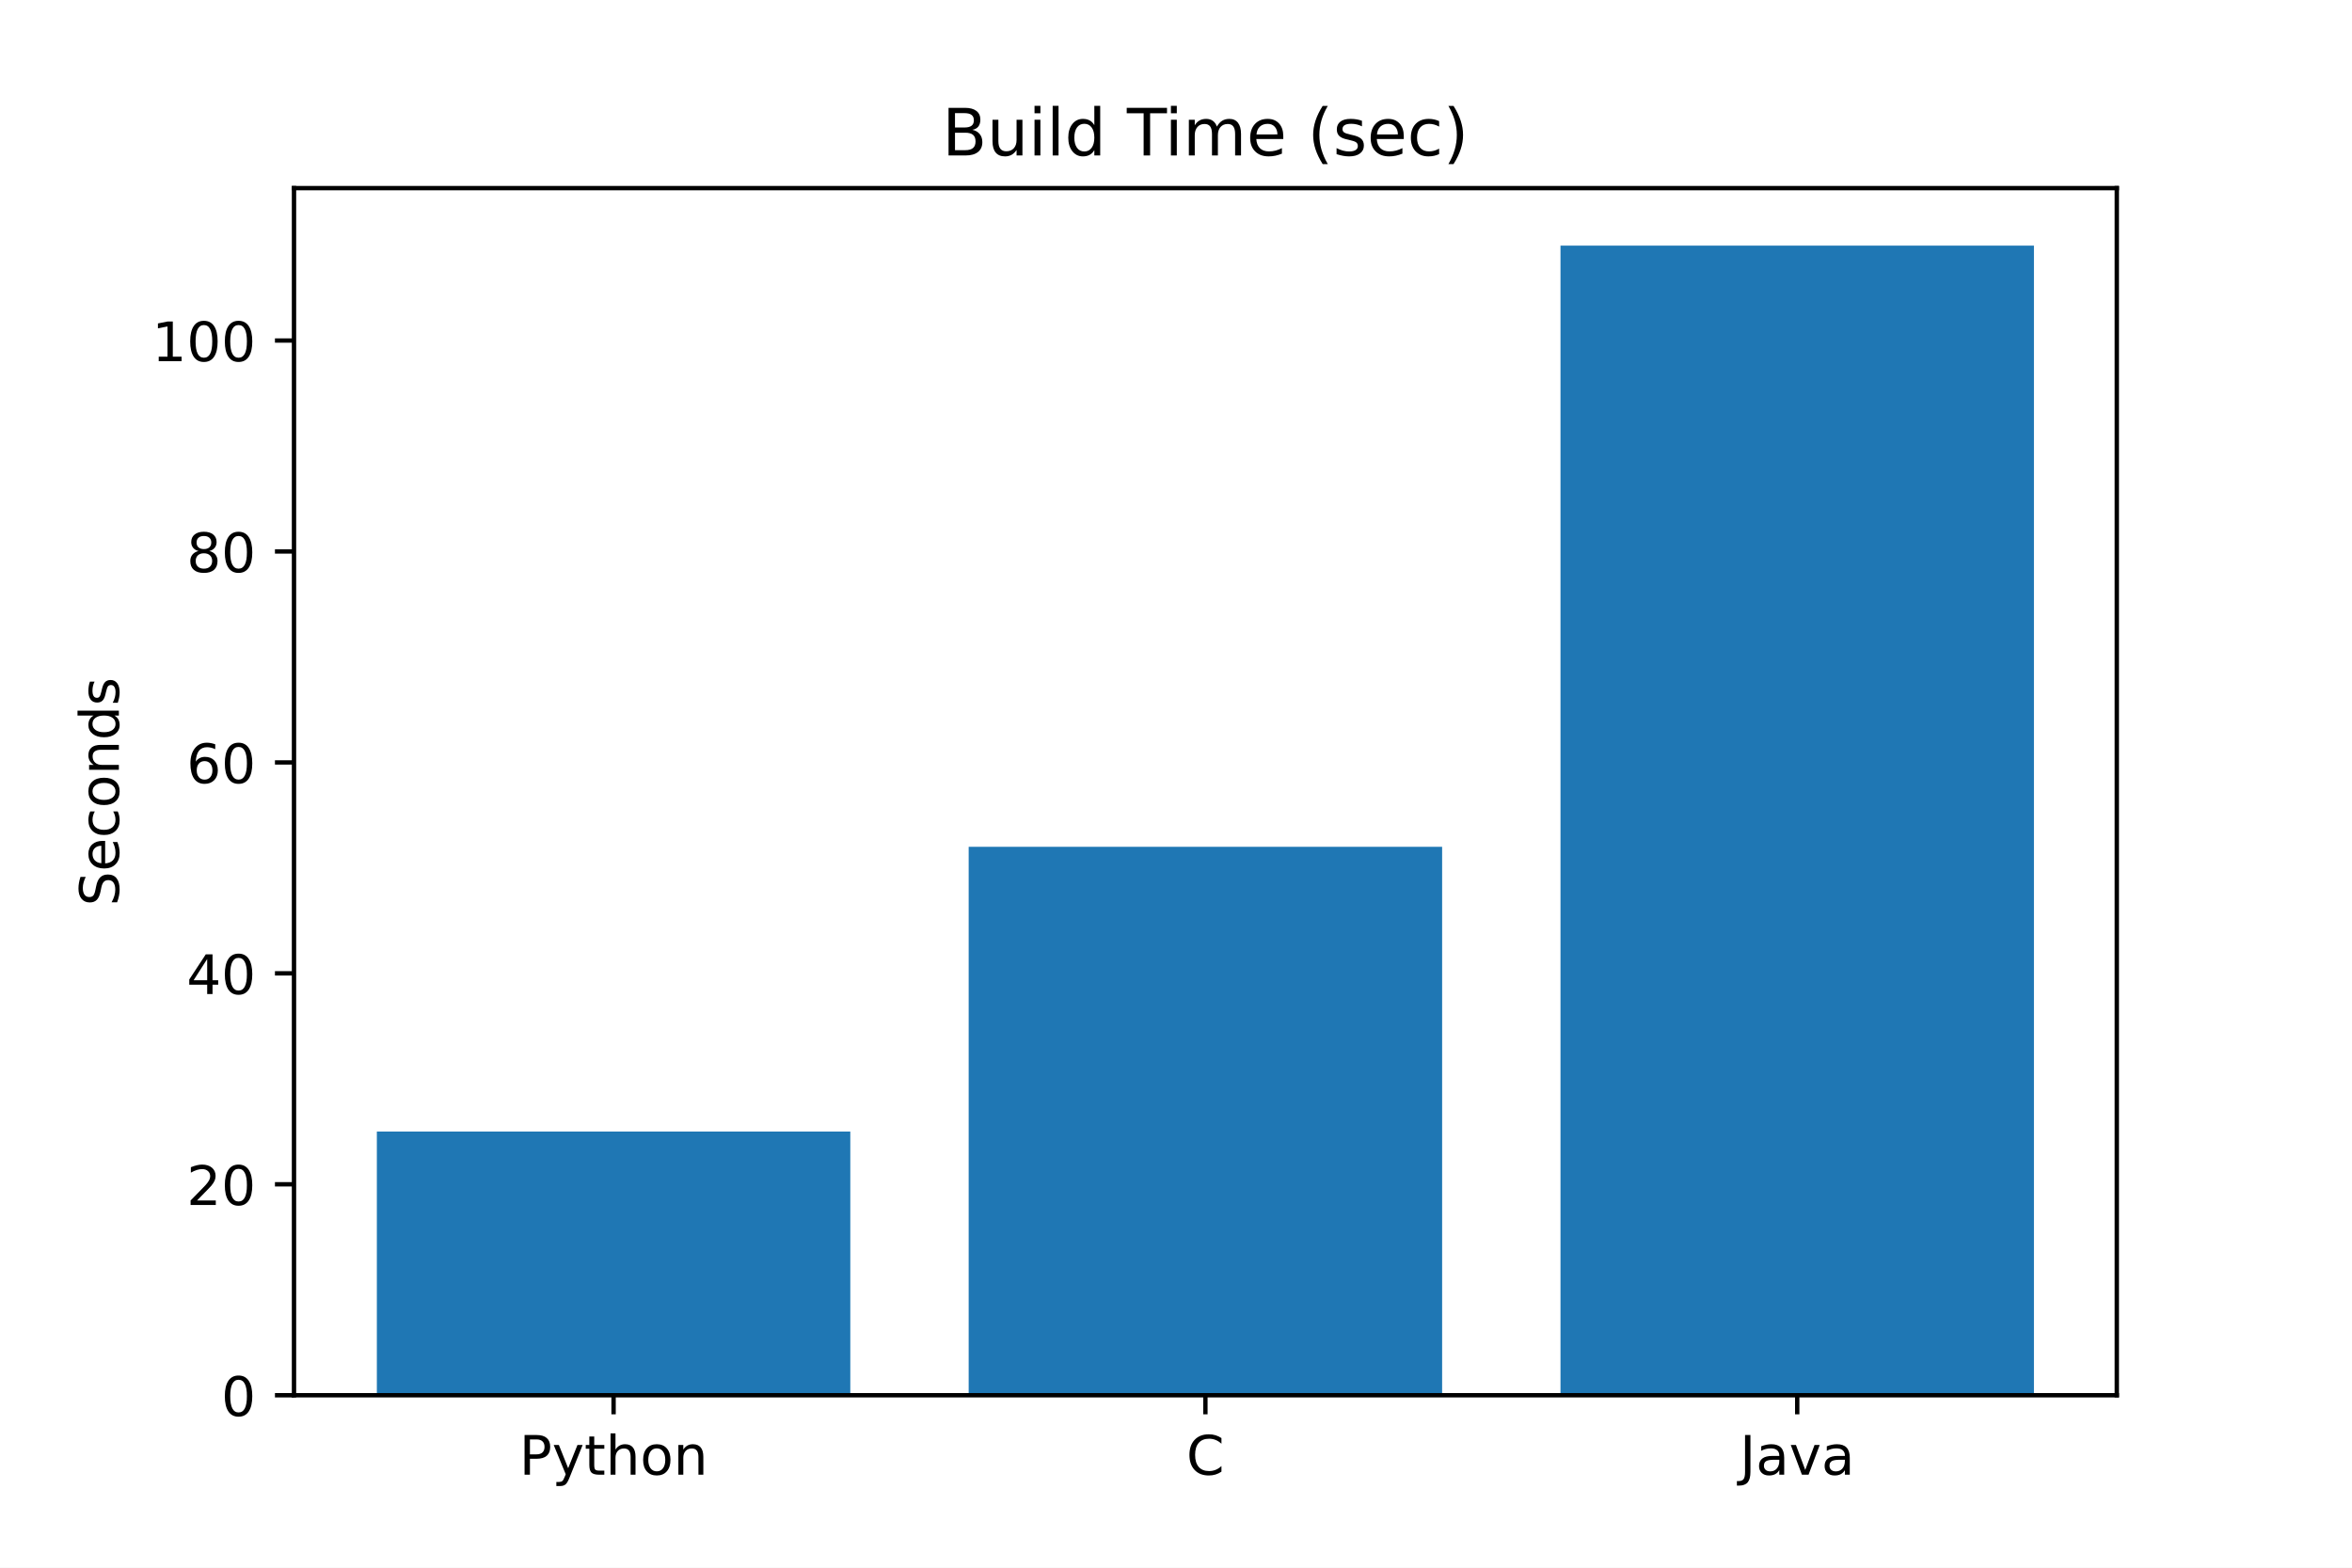
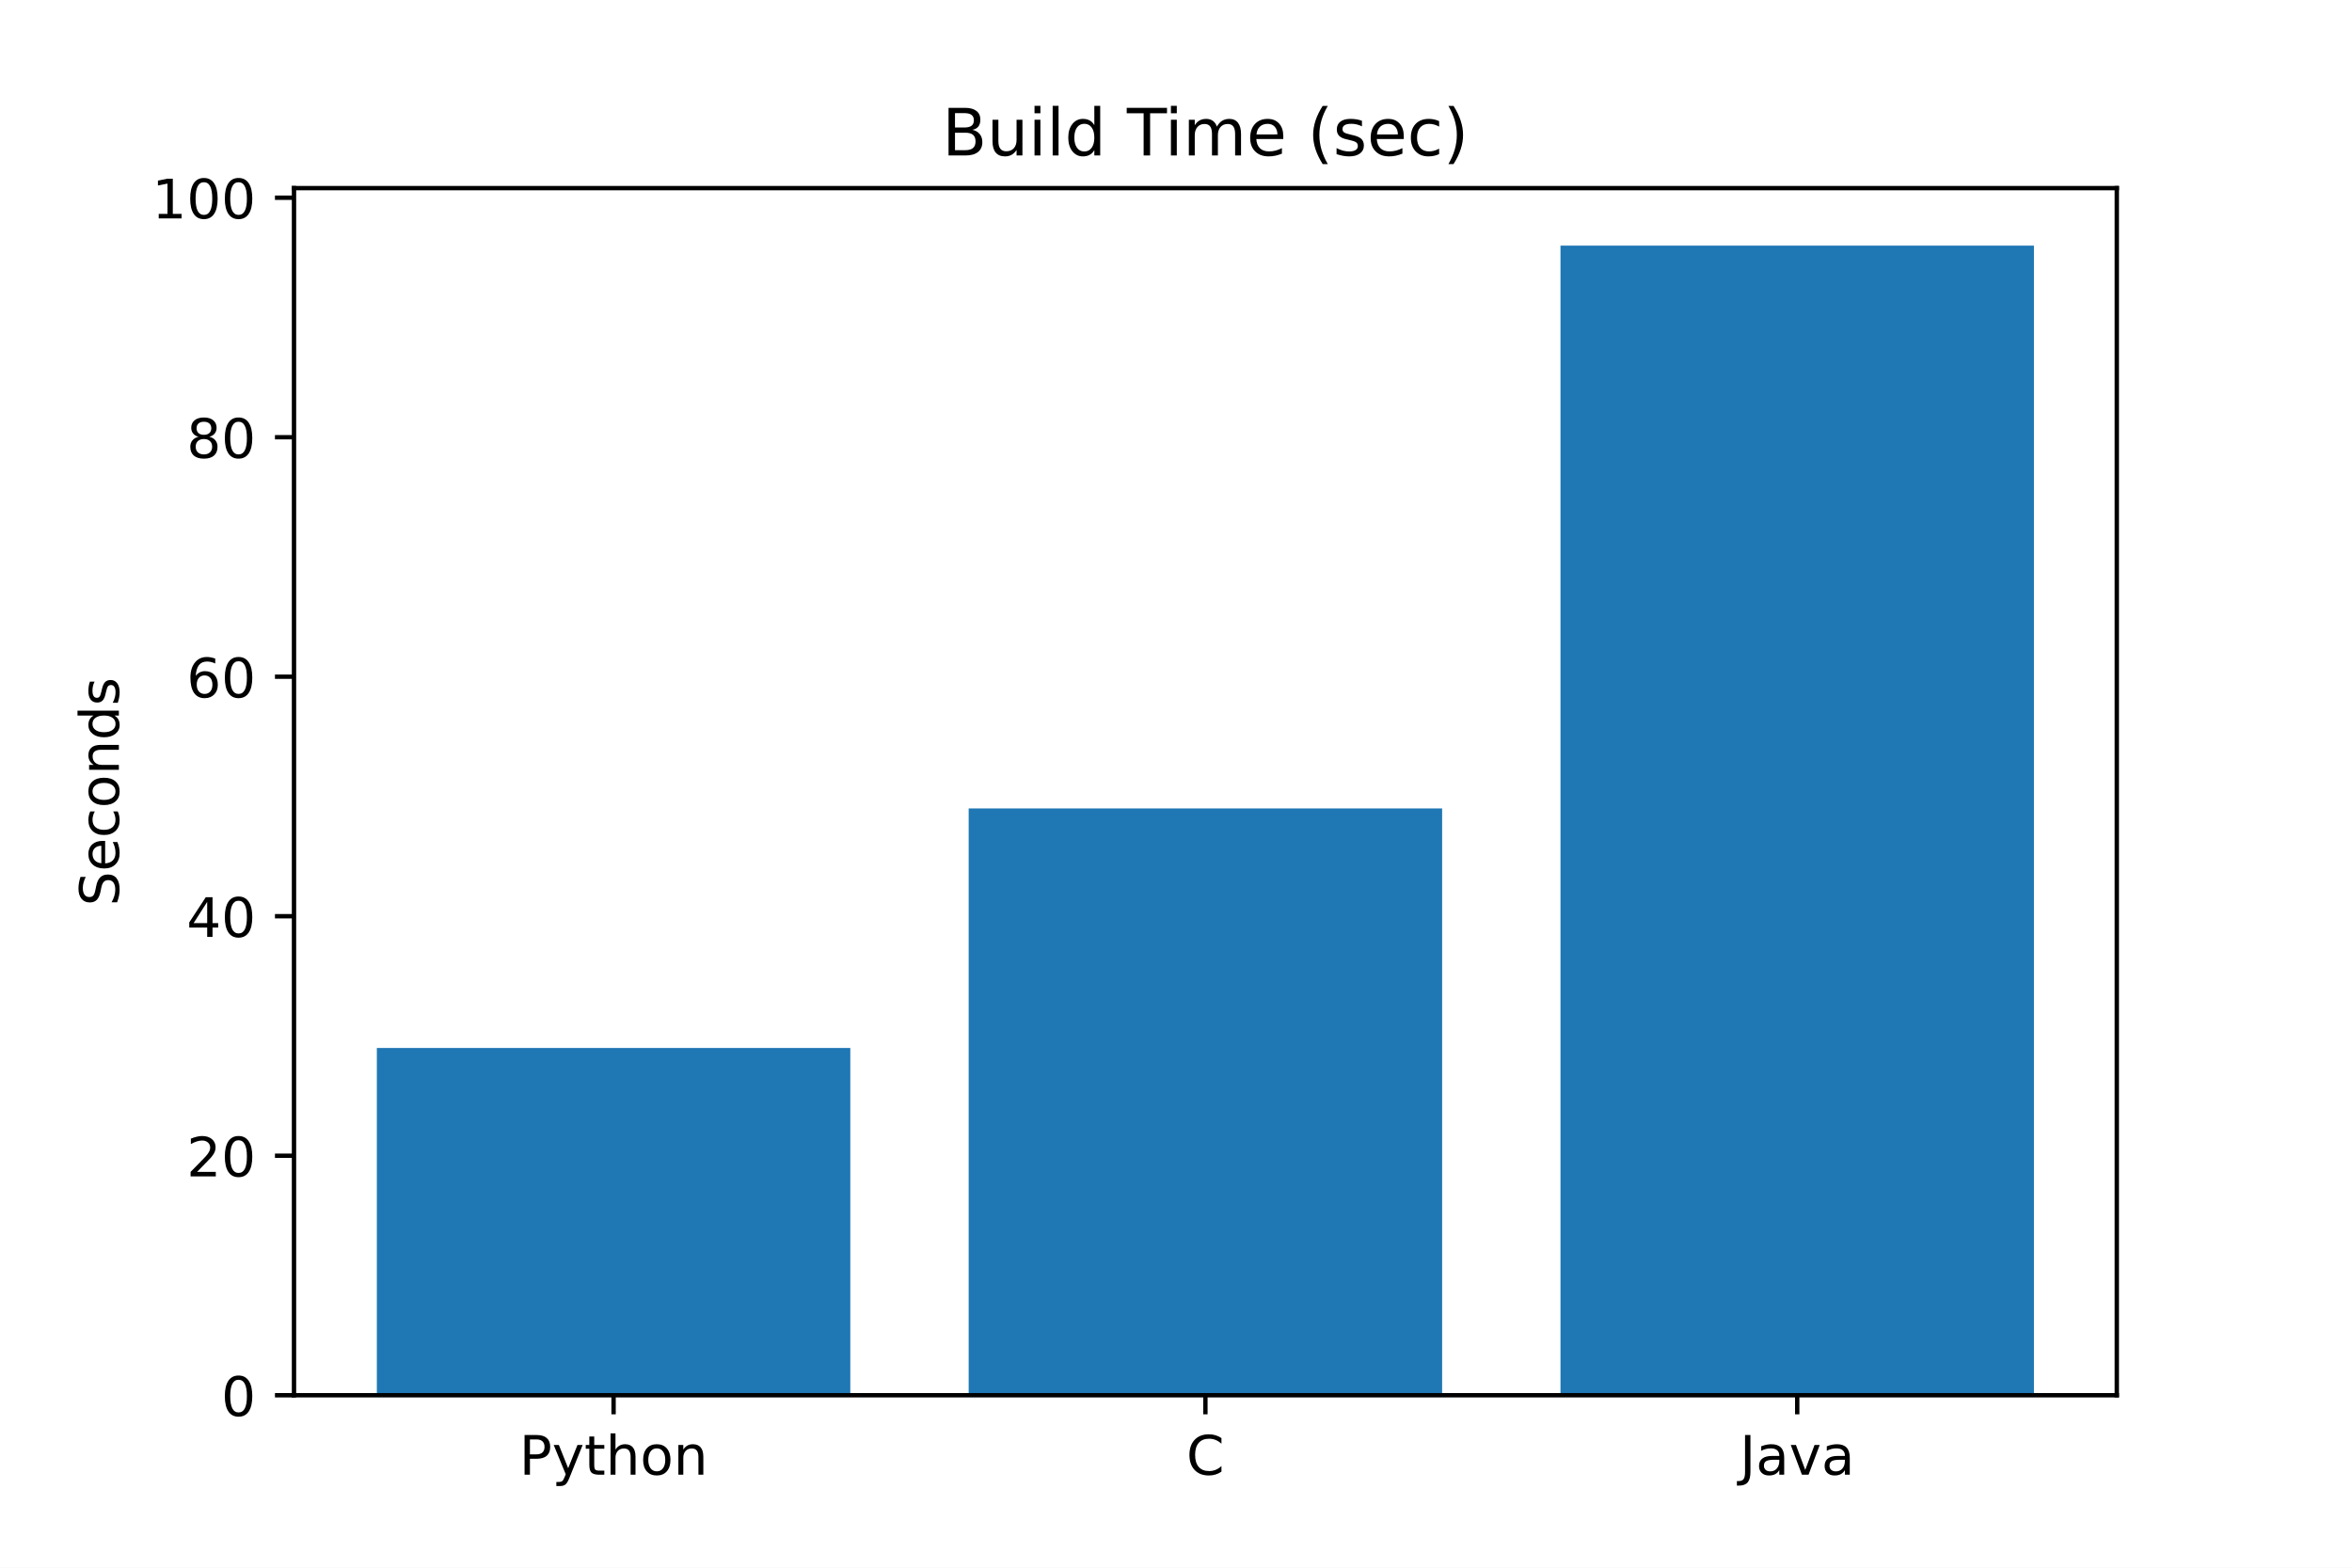
<svg xmlns="http://www.w3.org/2000/svg" xmlns:xlink="http://www.w3.org/1999/xlink" width="432pt" height="288pt" viewBox="0 0 432 288" version="1.1">
  <defs>
    <style type="text/css">*{stroke-linejoin: round; stroke-linecap: butt}</style>
  </defs>
  <g id="figure_1">
    <g id="patch_1">
      <path d="M 0 288  L 432 288  L 432 0  L 0 0  z " style="fill: #ffffff" />
    </g>
    <g id="axes_1">
      <g id="patch_2">
        <path d="M 54 256.32  L 388.8 256.32  L 388.8 34.56  L 54 34.56  z " style="fill: #ffffff" />
      </g>
      <g id="patch_3">
-         <path d="M 69.218 256.32  L 156.179 256.32  L 156.179 207.88  L 69.218 207.88  z " clip-path="url(#p67435a9872)" style="fill: #1f77b4" />
+         <path d="M 69.218 256.32  L 156.179 256.32  L 156.179 192.52  L 69.218 192.52  z " clip-path="url(#p5bb30f063b)" style="fill: #1f77b4" />
      </g>
      <g id="patch_4">
-         <path d="M 177.919 256.32  L 264.881 256.32  L 264.881 155.564  L 177.919 155.564  z " clip-path="url(#p67435a9872)" style="fill: #1f77b4" />
+         <path d="M 177.919 256.32  L 264.881 256.32  L 264.881 148.52  L 177.919 148.52  z " clip-path="url(#p5bb30f063b)" style="fill: #1f77b4" />
      </g>
      <g id="patch_5">
-         <path d="M 286.621 256.32  L 373.582 256.32  L 373.582 45.12  L 286.621 45.12  z " clip-path="url(#p67435a9872)" style="fill: #1f77b4" />
+         <path d="M 286.621 256.32  L 373.582 256.32  L 373.582 45.12  L 286.621 45.12  z " clip-path="url(#p5bb30f063b)" style="fill: #1f77b4" />
      </g>
      <g id="matplotlib.axis_1">
        <g id="xtick_1">
          <g id="line2d_1">
            <defs>
-               <path id="mb06ce0e6da" d="M 0 0  L 0 3.5  " style="stroke: #000000; stroke-width: 0.8" />
+               <path id="mcc81acb267" d="M 0 0  L 0 3.5  " style="stroke: #000000; stroke-width: 0.8" />
            </defs>
            <g>
-               <use xlink:href="#mb06ce0e6da" x="112.699" y="256.32" style="stroke: #000000; stroke-width: 0.8" />
+               <use xlink:href="#mcc81acb267" x="112.699" y="256.32" style="stroke: #000000; stroke-width: 0.8" />
            </g>
          </g>
          <g id="text_1">
            <g transform="translate(95.36745 270.9184) scale(0.1 -0.1)">
              <defs>
                <path id="DejaVuSans-50" d="M 1259 4147  L 1259 2394  L 2053 2394  Q 2494 2394 2734 2622  Q 2975 2850 2975 3272  Q 2975 3691 2734 3919  Q 2494 4147 2053 4147  L 1259 4147  z M 628 4666  L 2053 4666  Q 2838 4666 3239 4311  Q 3641 3956 3641 3272  Q 3641 2581 3239 2228  Q 2838 1875 2053 1875  L 1259 1875  L 1259 0  L 628 0  L 628 4666  z " transform="scale(0.015625)" />
                <path id="DejaVuSans-79" d="M 2059 -325  Q 1816 -950 1584 -1140  Q 1353 -1331 966 -1331  L 506 -1331  L 506 -850  L 844 -850  Q 1081 -850 1212 -737  Q 1344 -625 1503 -206  L 1606 56  L 191 3500  L 800 3500  L 1894 763  L 2988 3500  L 3597 3500  L 2059 -325  z " transform="scale(0.015625)" />
                <path id="DejaVuSans-74" d="M 1172 4494  L 1172 3500  L 2356 3500  L 2356 3053  L 1172 3053  L 1172 1153  Q 1172 725 1289 603  Q 1406 481 1766 481  L 2356 481  L 2356 0  L 1766 0  Q 1100 0 847 248  Q 594 497 594 1153  L 594 3053  L 172 3053  L 172 3500  L 594 3500  L 594 4494  L 1172 4494  z " transform="scale(0.015625)" />
                <path id="DejaVuSans-68" d="M 3513 2113  L 3513 0  L 2938 0  L 2938 2094  Q 2938 2591 2744 2837  Q 2550 3084 2163 3084  Q 1697 3084 1428 2787  Q 1159 2491 1159 1978  L 1159 0  L 581 0  L 581 4863  L 1159 4863  L 1159 2956  Q 1366 3272 1645 3428  Q 1925 3584 2291 3584  Q 2894 3584 3203 3211  Q 3513 2838 3513 2113  z " transform="scale(0.015625)" />
                <path id="DejaVuSans-6f" d="M 1959 3097  Q 1497 3097 1228 2736  Q 959 2375 959 1747  Q 959 1119 1226 758  Q 1494 397 1959 397  Q 2419 397 2687 759  Q 2956 1122 2956 1747  Q 2956 2369 2687 2733  Q 2419 3097 1959 3097  z M 1959 3584  Q 2709 3584 3137 3096  Q 3566 2609 3566 1747  Q 3566 888 3137 398  Q 2709 -91 1959 -91  Q 1206 -91 779 398  Q 353 888 353 1747  Q 353 2609 779 3096  Q 1206 3584 1959 3584  z " transform="scale(0.015625)" />
                <path id="DejaVuSans-6e" d="M 3513 2113  L 3513 0  L 2938 0  L 2938 2094  Q 2938 2591 2744 2837  Q 2550 3084 2163 3084  Q 1697 3084 1428 2787  Q 1159 2491 1159 1978  L 1159 0  L 581 0  L 581 3500  L 1159 3500  L 1159 2956  Q 1366 3272 1645 3428  Q 1925 3584 2291 3584  Q 2894 3584 3203 3211  Q 3513 2838 3513 2113  z " transform="scale(0.015625)" />
              </defs>
              <use xlink:href="#DejaVuSans-50" />
              <use xlink:href="#DejaVuSans-79" transform="translate(60.30273 0)" />
              <use xlink:href="#DejaVuSans-74" transform="translate(119.4824 0)" />
              <use xlink:href="#DejaVuSans-68" transform="translate(158.6914 0)" />
              <use xlink:href="#DejaVuSans-6f" transform="translate(222.0703 0)" />
              <use xlink:href="#DejaVuSans-6e" transform="translate(283.252 0)" />
            </g>
          </g>
        </g>
        <g id="xtick_2">
          <g id="line2d_2">
            <g>
-               <use xlink:href="#mb06ce0e6da" x="221.4" y="256.32" style="stroke: #000000; stroke-width: 0.8" />
+               <use xlink:href="#mcc81acb267" x="221.4" y="256.32" style="stroke: #000000; stroke-width: 0.8" />
            </g>
          </g>
          <g id="text_2">
            <g transform="translate(217.9086 270.9184) scale(0.1 -0.1)">
              <defs>
                <path id="DejaVuSans-43" d="M 4122 4306  L 4122 3641  Q 3803 3938 3442 4084  Q 3081 4231 2675 4231  Q 1875 4231 1450 3742  Q 1025 3253 1025 2328  Q 1025 1406 1450 917  Q 1875 428 2675 428  Q 3081 428 3442 575  Q 3803 722 4122 1019  L 4122 359  Q 3791 134 3420 21  Q 3050 -91 2638 -91  Q 1578 -91 968 557  Q 359 1206 359 2328  Q 359 3453 968 4101  Q 1578 4750 2638 4750  Q 3056 4750 3426 4639  Q 3797 4528 4122 4306  z " transform="scale(0.015625)" />
              </defs>
              <use xlink:href="#DejaVuSans-43" />
            </g>
          </g>
        </g>
        <g id="xtick_3">
          <g id="line2d_3">
            <g>
-               <use xlink:href="#mb06ce0e6da" x="330.101" y="256.32" style="stroke: #000000; stroke-width: 0.8" />
+               <use xlink:href="#mcc81acb267" x="330.101" y="256.32" style="stroke: #000000; stroke-width: 0.8" />
            </g>
          </g>
          <g id="text_3">
            <g transform="translate(319.5388 270.9184) scale(0.1 -0.1)">
              <defs>
                <path id="DejaVuSans-4a" d="M 628 4666  L 1259 4666  L 1259 325  Q 1259 -519 939 -900  Q 619 -1281 -91 -1281  L -331 -1281  L -331 -750  L -134 -750  Q 284 -750 456 -515  Q 628 -281 628 325  L 628 4666  z " transform="scale(0.015625)" />
                <path id="DejaVuSans-61" d="M 2194 1759  Q 1497 1759 1228 1600  Q 959 1441 959 1056  Q 959 750 1161 570  Q 1363 391 1709 391  Q 2188 391 2477 730  Q 2766 1069 2766 1631  L 2766 1759  L 2194 1759  z M 3341 1997  L 3341 0  L 2766 0  L 2766 531  Q 2569 213 2275 61  Q 1981 -91 1556 -91  Q 1019 -91 701 211  Q 384 513 384 1019  Q 384 1609 779 1909  Q 1175 2209 1959 2209  L 2766 2209  L 2766 2266  Q 2766 2663 2505 2880  Q 2244 3097 1772 3097  Q 1472 3097 1187 3025  Q 903 2953 641 2809  L 641 3341  Q 956 3463 1253 3523  Q 1550 3584 1831 3584  Q 2591 3584 2966 3190  Q 3341 2797 3341 1997  z " transform="scale(0.015625)" />
                <path id="DejaVuSans-76" d="M 191 3500  L 800 3500  L 1894 563  L 2988 3500  L 3597 3500  L 2284 0  L 1503 0  L 191 3500  z " transform="scale(0.015625)" />
              </defs>
              <use xlink:href="#DejaVuSans-4a" />
              <use xlink:href="#DejaVuSans-61" transform="translate(29.49219 0)" />
              <use xlink:href="#DejaVuSans-76" transform="translate(90.77148 0)" />
              <use xlink:href="#DejaVuSans-61" transform="translate(149.9512 0)" />
            </g>
          </g>
        </g>
      </g>
      <g id="matplotlib.axis_2">
        <g id="ytick_1">
          <g id="line2d_4">
            <defs>
-               <path id="m63442a9f3a" d="M 0 0  L -3.5 0  " style="stroke: #000000; stroke-width: 0.8" />
+               <path id="m1a7e3a4748" d="M 0 0  L -3.5 0  " style="stroke: #000000; stroke-width: 0.8" />
            </defs>
            <g>
-               <use xlink:href="#m63442a9f3a" x="54" y="256.32" style="stroke: #000000; stroke-width: 0.8" />
+               <use xlink:href="#m1a7e3a4748" x="54" y="256.32" style="stroke: #000000; stroke-width: 0.8" />
            </g>
          </g>
          <g id="text_4">
            <g transform="translate(40.6375 260.1192) scale(0.1 -0.1)">
              <defs>
                <path id="DejaVuSans-30" d="M 2034 4250  Q 1547 4250 1301 3770  Q 1056 3291 1056 2328  Q 1056 1369 1301 889  Q 1547 409 2034 409  Q 2525 409 2770 889  Q 3016 1369 3016 2328  Q 3016 3291 2770 3770  Q 2525 4250 2034 4250  z M 2034 4750  Q 2819 4750 3233 4129  Q 3647 3509 3647 2328  Q 3647 1150 3233 529  Q 2819 -91 2034 -91  Q 1250 -91 836 529  Q 422 1150 422 2328  Q 422 3509 836 4129  Q 1250 4750 2034 4750  z " transform="scale(0.015625)" />
              </defs>
              <use xlink:href="#DejaVuSans-30" />
            </g>
          </g>
        </g>
        <g id="ytick_2">
          <g id="line2d_5">
            <g>
-               <use xlink:href="#m63442a9f3a" x="54" y="217.568" style="stroke: #000000; stroke-width: 0.8" />
+               <use xlink:href="#m1a7e3a4748" x="54" y="212.32" style="stroke: #000000; stroke-width: 0.8" />
            </g>
          </g>
          <g id="text_5">
-             <g transform="translate(34.275 221.3669) scale(0.1 -0.1)">
+             <g transform="translate(34.275 216.1192) scale(0.1 -0.1)">
              <defs>
                <path id="DejaVuSans-32" d="M 1228 531  L 3431 531  L 3431 0  L 469 0  L 469 531  Q 828 903 1448 1529  Q 2069 2156 2228 2338  Q 2531 2678 2651 2914  Q 2772 3150 2772 3378  Q 2772 3750 2511 3984  Q 2250 4219 1831 4219  Q 1534 4219 1204 4116  Q 875 4013 500 3803  L 500 4441  Q 881 4594 1212 4672  Q 1544 4750 1819 4750  Q 2544 4750 2975 4387  Q 3406 4025 3406 3419  Q 3406 3131 3298 2873  Q 3191 2616 2906 2266  Q 2828 2175 2409 1742  Q 1991 1309 1228 531  z " transform="scale(0.015625)" />
              </defs>
              <use xlink:href="#DejaVuSans-32" />
              <use xlink:href="#DejaVuSans-30" transform="translate(63.62305 0)" />
            </g>
          </g>
        </g>
        <g id="ytick_3">
          <g id="line2d_6">
            <g>
-               <use xlink:href="#m63442a9f3a" x="54" y="178.815" style="stroke: #000000; stroke-width: 0.8" />
+               <use xlink:href="#m1a7e3a4748" x="54" y="168.32" style="stroke: #000000; stroke-width: 0.8" />
            </g>
          </g>
          <g id="text_6">
-             <g transform="translate(34.275 182.6146) scale(0.1 -0.1)">
+             <g transform="translate(34.275 172.1192) scale(0.1 -0.1)">
              <defs>
                <path id="DejaVuSans-34" d="M 2419 4116  L 825 1625  L 2419 1625  L 2419 4116  z M 2253 4666  L 3047 4666  L 3047 1625  L 3713 1625  L 3713 1100  L 3047 1100  L 3047 0  L 2419 0  L 2419 1100  L 313 1100  L 313 1709  L 2253 4666  z " transform="scale(0.015625)" />
              </defs>
              <use xlink:href="#DejaVuSans-34" />
              <use xlink:href="#DejaVuSans-30" transform="translate(63.62305 0)" />
            </g>
          </g>
        </g>
        <g id="ytick_4">
          <g id="line2d_7">
            <g>
-               <use xlink:href="#m63442a9f3a" x="54" y="140.063" style="stroke: #000000; stroke-width: 0.8" />
+               <use xlink:href="#m1a7e3a4748" x="54" y="124.32" style="stroke: #000000; stroke-width: 0.8" />
            </g>
          </g>
          <g id="text_7">
-             <g transform="translate(34.275 143.8623) scale(0.1 -0.1)">
+             <g transform="translate(34.275 128.1192) scale(0.1 -0.1)">
              <defs>
                <path id="DejaVuSans-36" d="M 2113 2584  Q 1688 2584 1439 2293  Q 1191 2003 1191 1497  Q 1191 994 1439 701  Q 1688 409 2113 409  Q 2538 409 2786 701  Q 3034 994 3034 1497  Q 3034 2003 2786 2293  Q 2538 2584 2113 2584  z M 3366 4563  L 3366 3988  Q 3128 4100 2886 4159  Q 2644 4219 2406 4219  Q 1781 4219 1451 3797  Q 1122 3375 1075 2522  Q 1259 2794 1537 2939  Q 1816 3084 2150 3084  Q 2853 3084 3261 2657  Q 3669 2231 3669 1497  Q 3669 778 3244 343  Q 2819 -91 2113 -91  Q 1303 -91 875 529  Q 447 1150 447 2328  Q 447 3434 972 4092  Q 1497 4750 2381 4750  Q 2619 4750 2861 4703  Q 3103 4656 3366 4563  z " transform="scale(0.015625)" />
              </defs>
              <use xlink:href="#DejaVuSans-36" />
              <use xlink:href="#DejaVuSans-30" transform="translate(63.62305 0)" />
            </g>
          </g>
        </g>
        <g id="ytick_5">
          <g id="line2d_8">
            <g>
-               <use xlink:href="#m63442a9f3a" x="54" y="101.311" style="stroke: #000000; stroke-width: 0.8" />
+               <use xlink:href="#m1a7e3a4748" x="54" y="80.32" style="stroke: #000000; stroke-width: 0.8" />
            </g>
          </g>
          <g id="text_8">
-             <g transform="translate(34.275 105.11) scale(0.1 -0.1)">
+             <g transform="translate(34.275 84.11922) scale(0.1 -0.1)">
              <defs>
                <path id="DejaVuSans-38" d="M 2034 2216  Q 1584 2216 1326 1975  Q 1069 1734 1069 1313  Q 1069 891 1326 650  Q 1584 409 2034 409  Q 2484 409 2743 651  Q 3003 894 3003 1313  Q 3003 1734 2745 1975  Q 2488 2216 2034 2216  z M 1403 2484  Q 997 2584 770 2862  Q 544 3141 544 3541  Q 544 4100 942 4425  Q 1341 4750 2034 4750  Q 2731 4750 3128 4425  Q 3525 4100 3525 3541  Q 3525 3141 3298 2862  Q 3072 2584 2669 2484  Q 3125 2378 3379 2068  Q 3634 1759 3634 1313  Q 3634 634 3220 271  Q 2806 -91 2034 -91  Q 1263 -91 848 271  Q 434 634 434 1313  Q 434 1759 690 2068  Q 947 2378 1403 2484  z M 1172 3481  Q 1172 3119 1398 2916  Q 1625 2713 2034 2713  Q 2441 2713 2670 2916  Q 2900 3119 2900 3481  Q 2900 3844 2670 4047  Q 2441 4250 2034 4250  Q 1625 4250 1398 4047  Q 1172 3844 1172 3481  z " transform="scale(0.015625)" />
              </defs>
              <use xlink:href="#DejaVuSans-38" />
              <use xlink:href="#DejaVuSans-30" transform="translate(63.62305 0)" />
            </g>
          </g>
        </g>
        <g id="ytick_6">
          <g id="line2d_9">
            <g>
-               <use xlink:href="#m63442a9f3a" x="54" y="62.559" style="stroke: #000000; stroke-width: 0.8" />
+               <use xlink:href="#m1a7e3a4748" x="54" y="36.32" style="stroke: #000000; stroke-width: 0.8" />
            </g>
          </g>
          <g id="text_9">
-             <g transform="translate(27.9125 66.35775) scale(0.1 -0.1)">
+             <g transform="translate(27.9125 40.11922) scale(0.1 -0.1)">
              <defs>
                <path id="DejaVuSans-31" d="M 794 531  L 1825 531  L 1825 4091  L 703 3866  L 703 4441  L 1819 4666  L 2450 4666  L 2450 531  L 3481 531  L 3481 0  L 794 0  L 794 531  z " transform="scale(0.015625)" />
              </defs>
              <use xlink:href="#DejaVuSans-31" />
              <use xlink:href="#DejaVuSans-30" transform="translate(63.62305 0)" />
              <use xlink:href="#DejaVuSans-30" transform="translate(127.2461 0)" />
            </g>
          </g>
        </g>
        <g id="text_10">
          <g transform="translate(21.83281 166.447) rotate(-90) scale(0.1 -0.1)">
            <defs>
              <path id="DejaVuSans-53" d="M 3425 4513  L 3425 3897  Q 3066 4069 2747 4153  Q 2428 4238 2131 4238  Q 1616 4238 1336 4038  Q 1056 3838 1056 3469  Q 1056 3159 1242 3001  Q 1428 2844 1947 2747  L 2328 2669  Q 3034 2534 3370 2195  Q 3706 1856 3706 1288  Q 3706 609 3251 259  Q 2797 -91 1919 -91  Q 1588 -91 1214 -16  Q 841 59 441 206  L 441 856  Q 825 641 1194 531  Q 1563 422 1919 422  Q 2459 422 2753 634  Q 3047 847 3047 1241  Q 3047 1584 2836 1778  Q 2625 1972 2144 2069  L 1759 2144  Q 1053 2284 737 2584  Q 422 2884 422 3419  Q 422 4038 858 4394  Q 1294 4750 2059 4750  Q 2388 4750 2728 4690  Q 3069 4631 3425 4513  z " transform="scale(0.015625)" />
              <path id="DejaVuSans-65" d="M 3597 1894  L 3597 1613  L 953 1613  Q 991 1019 1311 708  Q 1631 397 2203 397  Q 2534 397 2845 478  Q 3156 559 3463 722  L 3463 178  Q 3153 47 2828 -22  Q 2503 -91 2169 -91  Q 1331 -91 842 396  Q 353 884 353 1716  Q 353 2575 817 3079  Q 1281 3584 2069 3584  Q 2775 3584 3186 3129  Q 3597 2675 3597 1894  z M 3022 2063  Q 3016 2534 2758 2815  Q 2500 3097 2075 3097  Q 1594 3097 1305 2825  Q 1016 2553 972 2059  L 3022 2063  z " transform="scale(0.015625)" />
              <path id="DejaVuSans-63" d="M 3122 3366  L 3122 2828  Q 2878 2963 2633 3030  Q 2388 3097 2138 3097  Q 1578 3097 1268 2742  Q 959 2388 959 1747  Q 959 1106 1268 751  Q 1578 397 2138 397  Q 2388 397 2633 464  Q 2878 531 3122 666  L 3122 134  Q 2881 22 2623 -34  Q 2366 -91 2075 -91  Q 1284 -91 818 406  Q 353 903 353 1747  Q 353 2603 823 3093  Q 1294 3584 2113 3584  Q 2378 3584 2631 3529  Q 2884 3475 3122 3366  z " transform="scale(0.015625)" />
              <path id="DejaVuSans-64" d="M 2906 2969  L 2906 4863  L 3481 4863  L 3481 0  L 2906 0  L 2906 525  Q 2725 213 2448 61  Q 2172 -91 1784 -91  Q 1150 -91 751 415  Q 353 922 353 1747  Q 353 2572 751 3078  Q 1150 3584 1784 3584  Q 2172 3584 2448 3432  Q 2725 3281 2906 2969  z M 947 1747  Q 947 1113 1208 752  Q 1469 391 1925 391  Q 2381 391 2643 752  Q 2906 1113 2906 1747  Q 2906 2381 2643 2742  Q 2381 3103 1925 3103  Q 1469 3103 1208 2742  Q 947 2381 947 1747  z " transform="scale(0.015625)" />
              <path id="DejaVuSans-73" d="M 2834 3397  L 2834 2853  Q 2591 2978 2328 3040  Q 2066 3103 1784 3103  Q 1356 3103 1142 2972  Q 928 2841 928 2578  Q 928 2378 1081 2264  Q 1234 2150 1697 2047  L 1894 2003  Q 2506 1872 2764 1633  Q 3022 1394 3022 966  Q 3022 478 2636 193  Q 2250 -91 1575 -91  Q 1294 -91 989 -36  Q 684 19 347 128  L 347 722  Q 666 556 975 473  Q 1284 391 1588 391  Q 1994 391 2212 530  Q 2431 669 2431 922  Q 2431 1156 2273 1281  Q 2116 1406 1581 1522  L 1381 1569  Q 847 1681 609 1914  Q 372 2147 372 2553  Q 372 3047 722 3315  Q 1072 3584 1716 3584  Q 2034 3584 2315 3537  Q 2597 3491 2834 3397  z " transform="scale(0.015625)" />
            </defs>
            <use xlink:href="#DejaVuSans-53" />
            <use xlink:href="#DejaVuSans-65" transform="translate(63.47656 0)" />
            <use xlink:href="#DejaVuSans-63" transform="translate(125 0)" />
            <use xlink:href="#DejaVuSans-6f" transform="translate(179.9805 0)" />
            <use xlink:href="#DejaVuSans-6e" transform="translate(241.1621 0)" />
            <use xlink:href="#DejaVuSans-64" transform="translate(304.541 0)" />
            <use xlink:href="#DejaVuSans-73" transform="translate(368.0176 0)" />
          </g>
        </g>
      </g>
      <g id="patch_6">
        <path d="M 54 256.32  L 54 34.56  " style="fill: none; stroke: #000000; stroke-width: 0.8; stroke-linejoin: miter; stroke-linecap: square" />
      </g>
      <g id="patch_7">
        <path d="M 388.8 256.32  L 388.8 34.56  " style="fill: none; stroke: #000000; stroke-width: 0.8; stroke-linejoin: miter; stroke-linecap: square" />
      </g>
      <g id="patch_8">
        <path d="M 54 256.32  L 388.8 256.32  " style="fill: none; stroke: #000000; stroke-width: 0.8; stroke-linejoin: miter; stroke-linecap: square" />
      </g>
      <g id="patch_9">
        <path d="M 54 34.56  L 388.8 34.56  " style="fill: none; stroke: #000000; stroke-width: 0.8; stroke-linejoin: miter; stroke-linecap: square" />
      </g>
      <g id="text_11">
        <g transform="translate(173.0456 28.56) scale(0.12 -0.12)">
          <defs>
            <path id="DejaVuSans-42" d="M 1259 2228  L 1259 519  L 2272 519  Q 2781 519 3026 730  Q 3272 941 3272 1375  Q 3272 1813 3026 2020  Q 2781 2228 2272 2228  L 1259 2228  z M 1259 4147  L 1259 2741  L 2194 2741  Q 2656 2741 2882 2914  Q 3109 3088 3109 3444  Q 3109 3797 2882 3972  Q 2656 4147 2194 4147  L 1259 4147  z M 628 4666  L 2241 4666  Q 2963 4666 3353 4366  Q 3744 4066 3744 3513  Q 3744 3084 3544 2831  Q 3344 2578 2956 2516  Q 3422 2416 3680 2098  Q 3938 1781 3938 1306  Q 3938 681 3513 340  Q 3088 0 2303 0  L 628 0  L 628 4666  z " transform="scale(0.015625)" />
            <path id="DejaVuSans-75" d="M 544 1381  L 544 3500  L 1119 3500  L 1119 1403  Q 1119 906 1312 657  Q 1506 409 1894 409  Q 2359 409 2629 706  Q 2900 1003 2900 1516  L 2900 3500  L 3475 3500  L 3475 0  L 2900 0  L 2900 538  Q 2691 219 2414 64  Q 2138 -91 1772 -91  Q 1169 -91 856 284  Q 544 659 544 1381  z M 1991 3584  L 1991 3584  z " transform="scale(0.015625)" />
            <path id="DejaVuSans-69" d="M 603 3500  L 1178 3500  L 1178 0  L 603 0  L 603 3500  z M 603 4863  L 1178 4863  L 1178 4134  L 603 4134  L 603 4863  z " transform="scale(0.015625)" />
            <path id="DejaVuSans-6c" d="M 603 4863  L 1178 4863  L 1178 0  L 603 0  L 603 4863  z " transform="scale(0.015625)" />
            <path id="DejaVuSans-20" transform="scale(0.015625)" />
            <path id="DejaVuSans-54" d="M -19 4666  L 3928 4666  L 3928 4134  L 2272 4134  L 2272 0  L 1638 0  L 1638 4134  L -19 4134  L -19 4666  z " transform="scale(0.015625)" />
            <path id="DejaVuSans-6d" d="M 3328 2828  Q 3544 3216 3844 3400  Q 4144 3584 4550 3584  Q 5097 3584 5394 3201  Q 5691 2819 5691 2113  L 5691 0  L 5113 0  L 5113 2094  Q 5113 2597 4934 2840  Q 4756 3084 4391 3084  Q 3944 3084 3684 2787  Q 3425 2491 3425 1978  L 3425 0  L 2847 0  L 2847 2094  Q 2847 2600 2669 2842  Q 2491 3084 2119 3084  Q 1678 3084 1418 2786  Q 1159 2488 1159 1978  L 1159 0  L 581 0  L 581 3500  L 1159 3500  L 1159 2956  Q 1356 3278 1631 3431  Q 1906 3584 2284 3584  Q 2666 3584 2933 3390  Q 3200 3197 3328 2828  z " transform="scale(0.015625)" />
            <path id="DejaVuSans-28" d="M 1984 4856  Q 1566 4138 1362 3434  Q 1159 2731 1159 2009  Q 1159 1288 1364 580  Q 1569 -128 1984 -844  L 1484 -844  Q 1016 -109 783 600  Q 550 1309 550 2009  Q 550 2706 781 3412  Q 1013 4119 1484 4856  L 1984 4856  z " transform="scale(0.015625)" />
            <path id="DejaVuSans-29" d="M 513 4856  L 1013 4856  Q 1481 4119 1714 3412  Q 1947 2706 1947 2009  Q 1947 1309 1714 600  Q 1481 -109 1013 -844  L 513 -844  Q 928 -128 1133 580  Q 1338 1288 1338 2009  Q 1338 2731 1133 3434  Q 928 4138 513 4856  z " transform="scale(0.015625)" />
          </defs>
          <use xlink:href="#DejaVuSans-42" />
          <use xlink:href="#DejaVuSans-75" transform="translate(68.60352 0)" />
          <use xlink:href="#DejaVuSans-69" transform="translate(131.9824 0)" />
          <use xlink:href="#DejaVuSans-6c" transform="translate(159.7656 0)" />
          <use xlink:href="#DejaVuSans-64" transform="translate(187.5488 0)" />
          <use xlink:href="#DejaVuSans-20" transform="translate(251.0254 0)" />
          <use xlink:href="#DejaVuSans-54" transform="translate(282.8125 0)" />
          <use xlink:href="#DejaVuSans-69" transform="translate(340.7715 0)" />
          <use xlink:href="#DejaVuSans-6d" transform="translate(368.5547 0)" />
          <use xlink:href="#DejaVuSans-65" transform="translate(465.9668 0)" />
          <use xlink:href="#DejaVuSans-20" transform="translate(527.4902 0)" />
          <use xlink:href="#DejaVuSans-28" transform="translate(559.2773 0)" />
          <use xlink:href="#DejaVuSans-73" transform="translate(598.291 0)" />
          <use xlink:href="#DejaVuSans-65" transform="translate(650.3906 0)" />
          <use xlink:href="#DejaVuSans-63" transform="translate(711.9141 0)" />
          <use xlink:href="#DejaVuSans-29" transform="translate(766.8945 0)" />
        </g>
      </g>
    </g>
  </g>
  <defs>
-     <clipPath id="p67435a9872">
+     <clipPath id="p5bb30f063b">
      <rect x="54" y="34.56" width="334.8" height="221.76" />
    </clipPath>
  </defs>
</svg>
